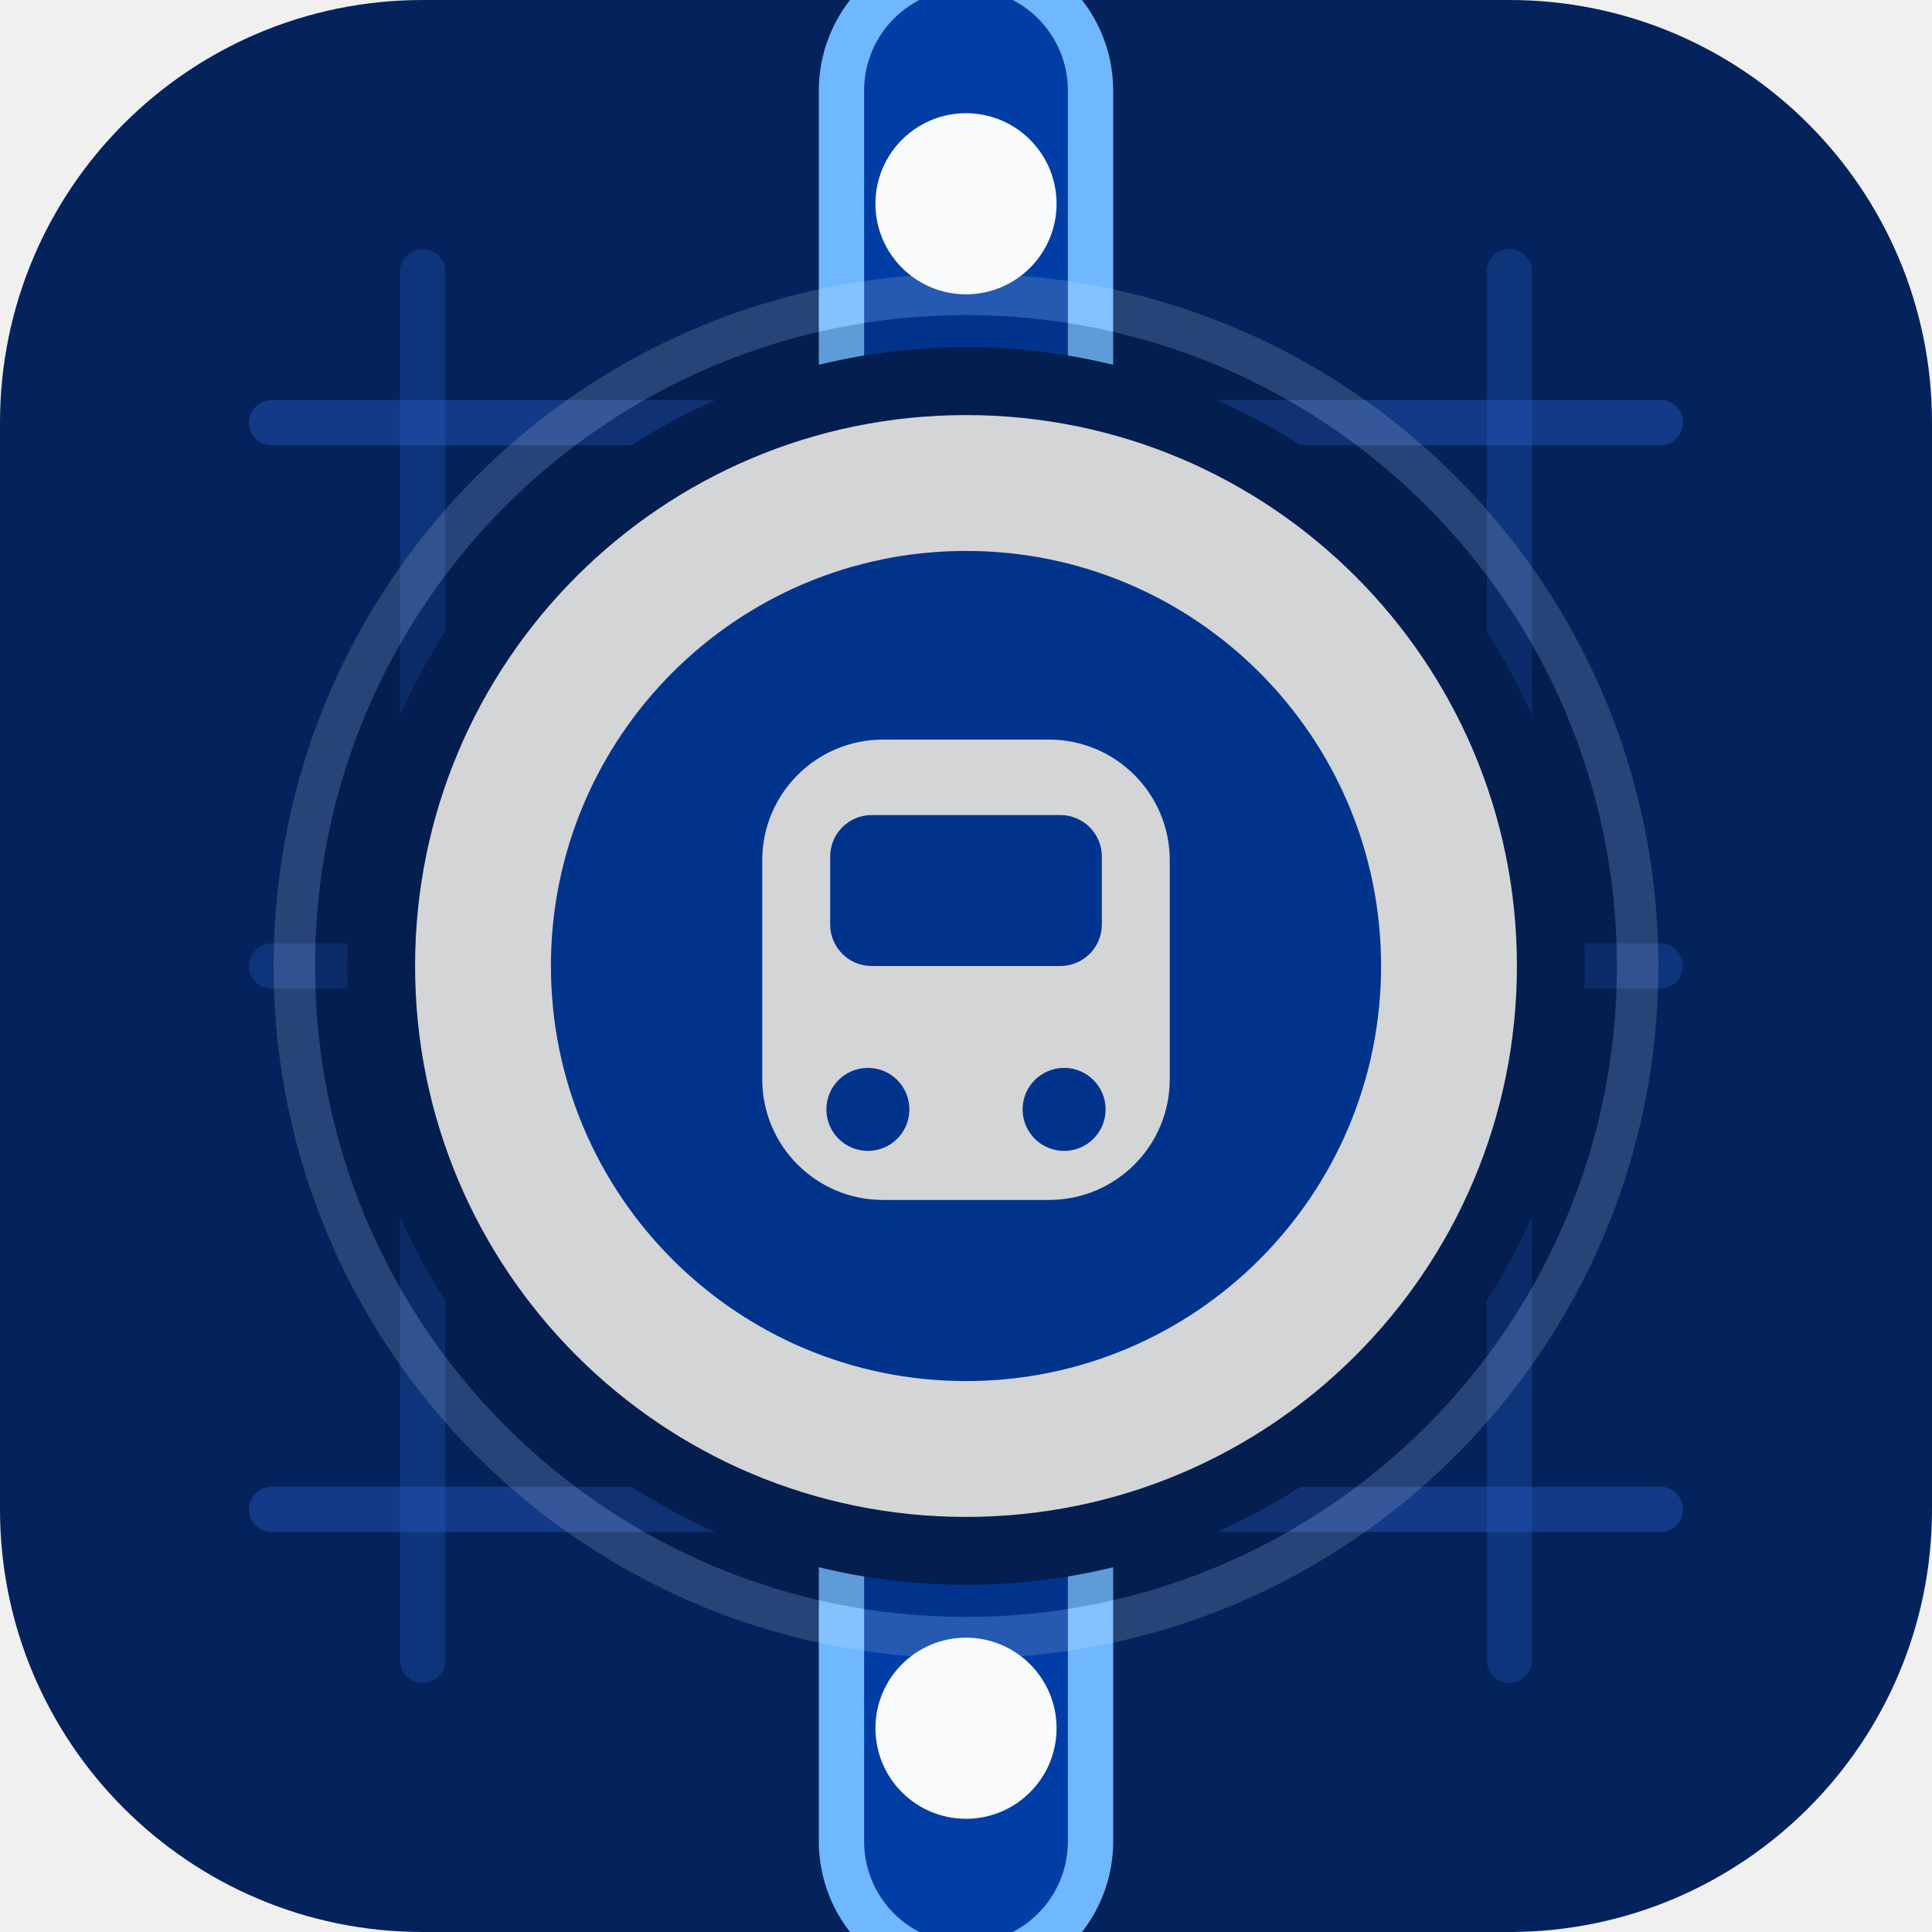
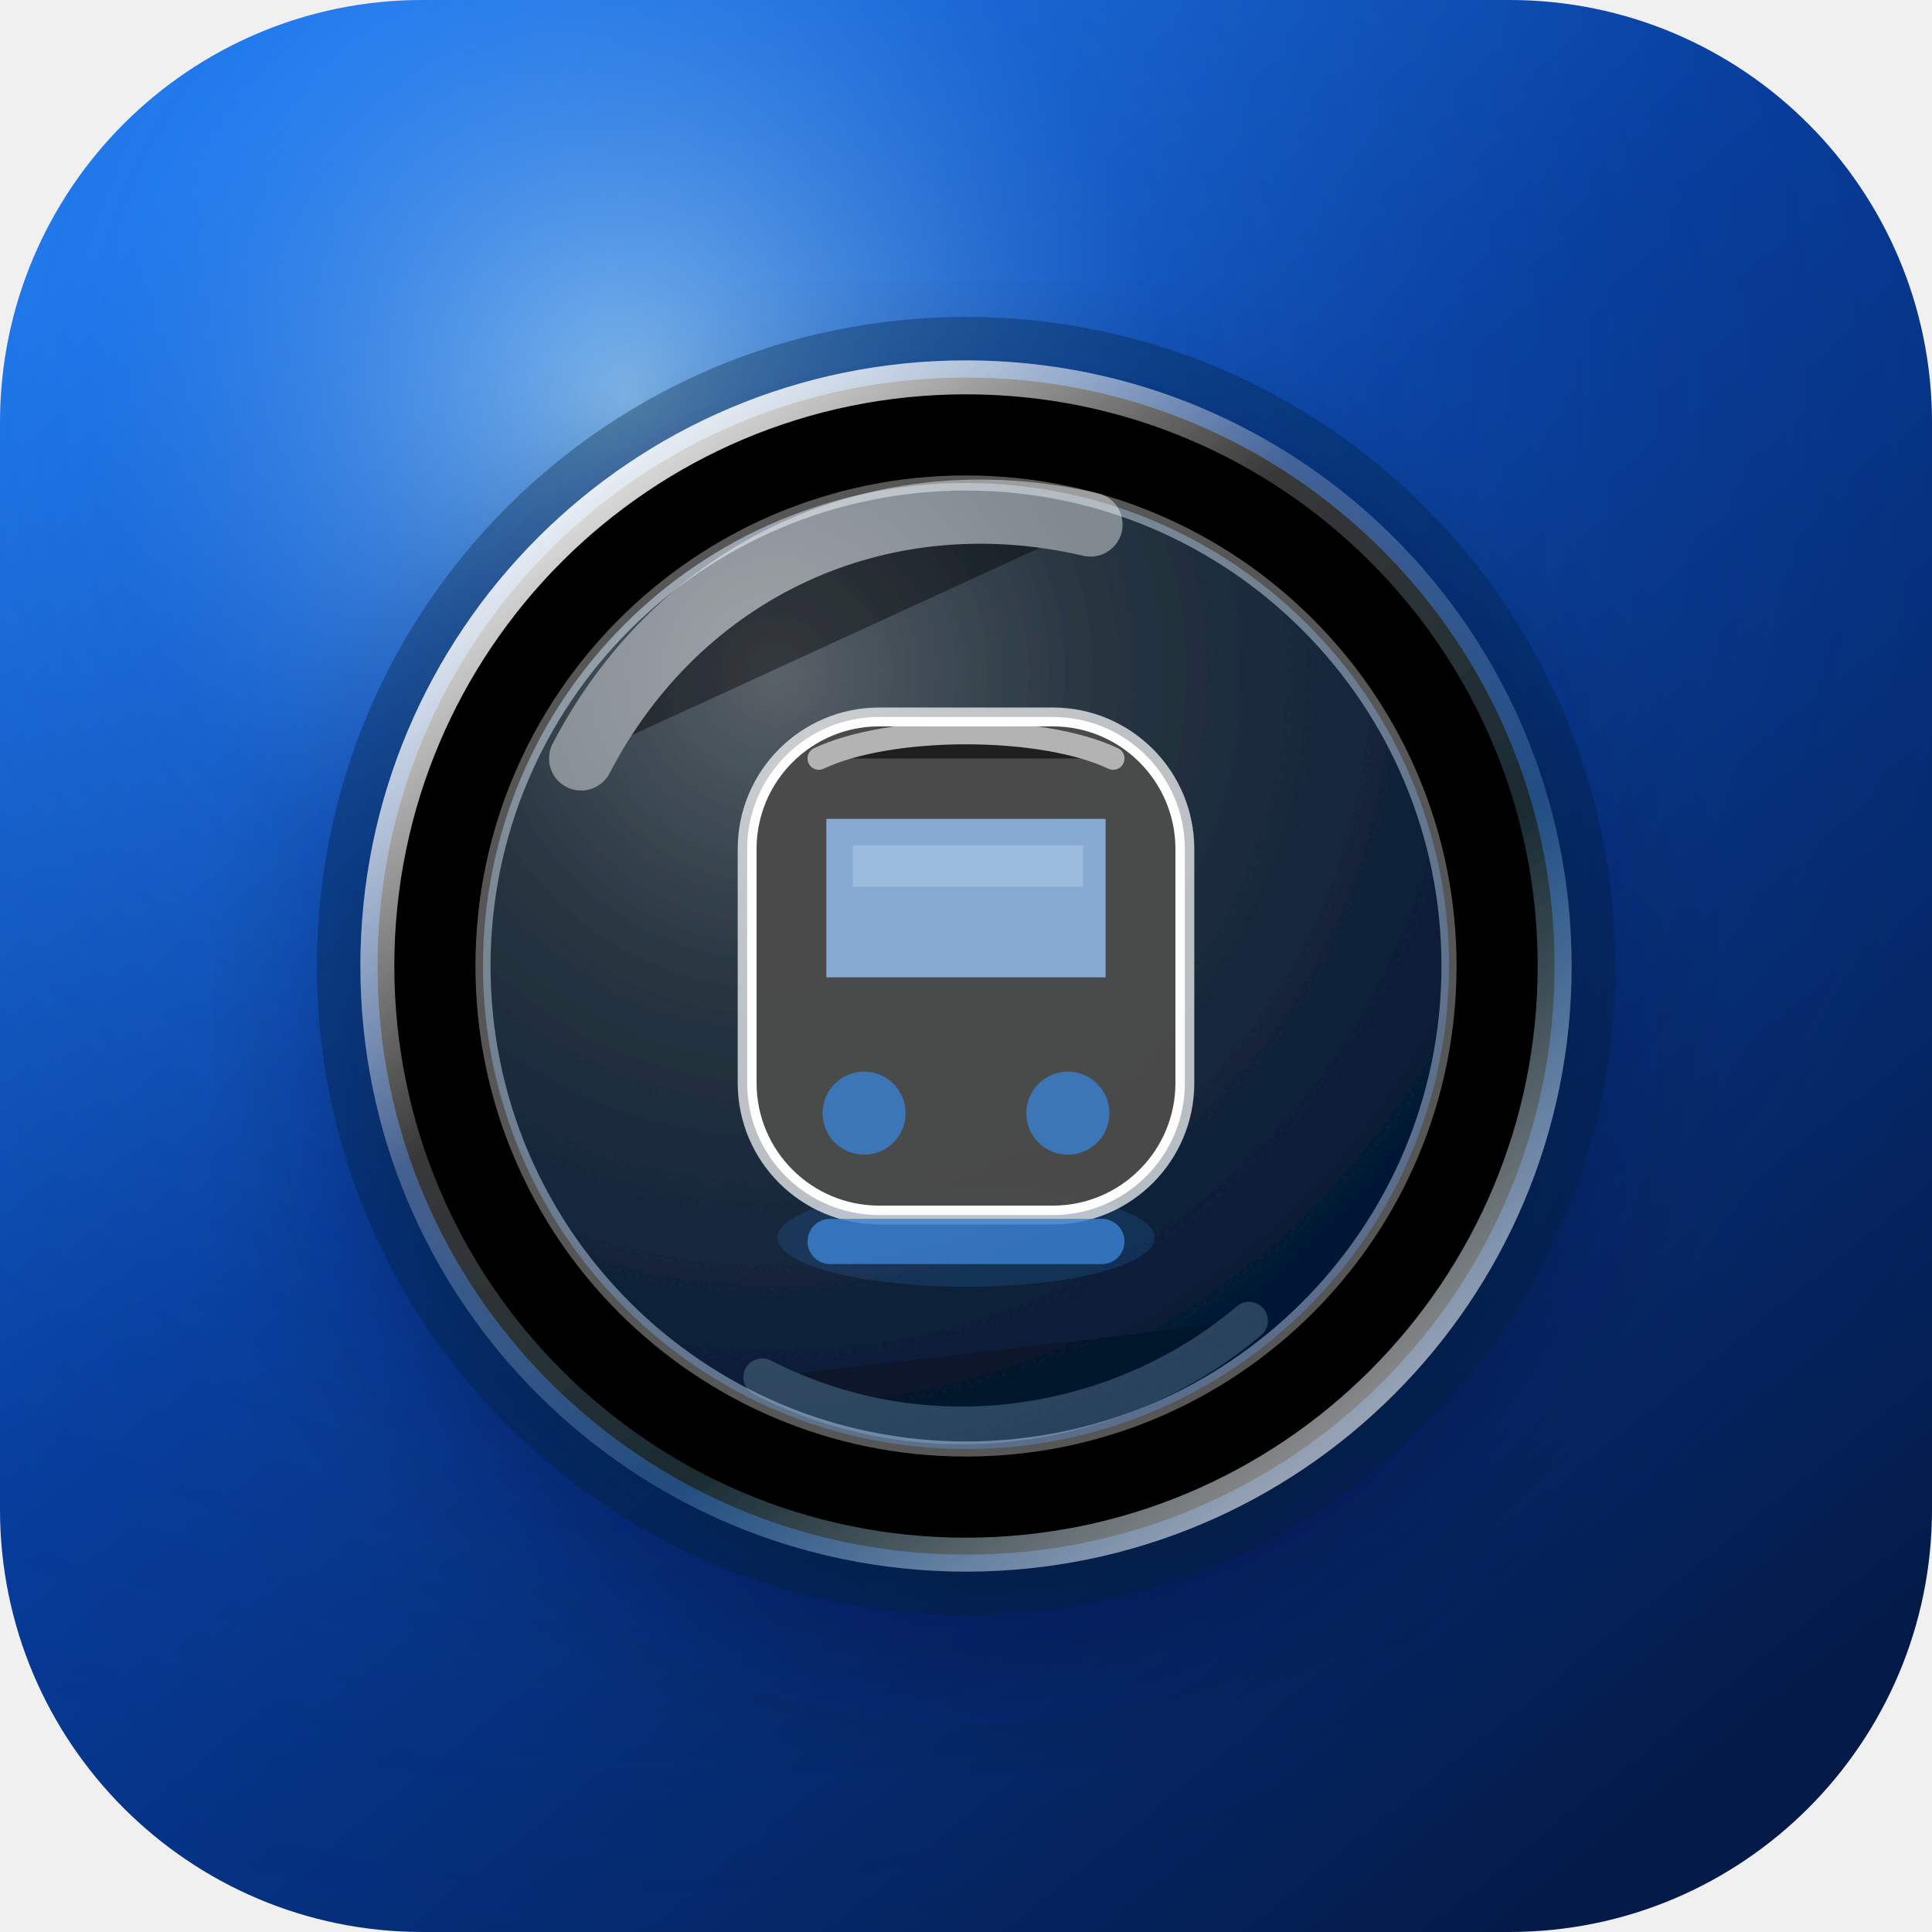
- <svg xmlns="http://www.w3.org/2000/svg" viewBox="0 0 512 512" role="img" aria-label="MBTA Tracker Blue Line icon">
-   <rect width="512" height="512" rx="112" fill="#04235D" />
-   <path d="M72 112H440" stroke="#2E68D8" stroke-width="12" stroke-linecap="round" opacity="0.34" />
-   <path d="M72 256H440" stroke="#2E68D8" stroke-width="12" stroke-linecap="round" opacity="0.24" />
-   <path d="M72 400H440" stroke="#2E68D8" stroke-width="12" stroke-linecap="round" opacity="0.34" />
-   <path d="M112 72V440" stroke="#2E68D8" stroke-width="12" stroke-linecap="round" opacity="0.24" />
-   <path d="M400 72V440" stroke="#2E68D8" stroke-width="12" stroke-linecap="round" opacity="0.24" />
-   <path d="M256 24V488" stroke="#6FB7FF" stroke-width="78" stroke-linecap="round" />
-   <path d="M256 24V488" stroke="#003DA5" stroke-width="54" stroke-linecap="round" />
-   <circle cx="256" cy="54" r="24" fill="#F8FAFC" />
-   <circle cx="256" cy="458" r="24" fill="#F8FAFC" />
-   <circle cx="256" cy="256" r="164" fill="#04235D" />
-   <circle cx="256" cy="256" r="146" fill="#F8FAFC" />
-   <circle cx="256" cy="256" r="110" fill="#003DA5" />
-   <g transform="translate(256 266)">
-     <rect x="-54" y="-70" width="108" height="122" rx="32" fill="#F8FAFC" />
-     <rect x="-36" y="-50" width="72" height="40" rx="11" fill="#003DA5" />
-     <circle cx="-26" cy="28" r="11" fill="#003DA5" />
-     <circle cx="26" cy="28" r="11" fill="#003DA5" />
-     <path d="M-36 62H36" stroke="#003DA5" stroke-width="12" stroke-linecap="round" />
+ <svg xmlns="http://www.w3.org/2000/svg" viewBox="0 0 512 512" role="img" aria-label="MBTA Tracker glass vehicle icon">
+   <defs>
+     <linearGradient id="appShell" x1="72" y1="28" x2="438" y2="482" gradientUnits="userSpaceOnUse">
+       <stop stop-color="#1B74E8" />
+       <stop offset="0.42" stop-color="#063D9E" />
+       <stop offset="1" stop-color="#041B49" />
+     </linearGradient>
+     <radialGradient id="shellGlow" cx="0" cy="0" r="1" gradientUnits="userSpaceOnUse" gradientTransform="translate(168 104) rotate(52) scale(420)">
+       <stop stop-color="#BDEBFF" stop-opacity="0.64" />
+       <stop offset="0.34" stop-color="#3E93FF" stop-opacity="0.16" />
+       <stop offset="1" stop-color="#001637" stop-opacity="0" />
+     </radialGradient>
+     <linearGradient id="markerGlass" x1="146" y1="114" x2="362" y2="390" gradientUnits="userSpaceOnUse">
+       <stop stop-color="#FFFFFF" stop-opacity="0.78" />
+       <stop offset="0.32" stop-color="#EAF8FF" stop-opacity="0.42" />
+       <stop offset="0.66" stop-color="#8FD8FF" stop-opacity="0.24" />
+       <stop offset="1" stop-color="#0A4DB8" stop-opacity="0.38" />
+     </linearGradient>
+     <radialGradient id="markerCore" cx="0" cy="0" r="1" gradientUnits="userSpaceOnUse" gradientTransform="translate(206 178) rotate(58) scale(210)">
+       <stop stop-color="#DCEEFF" stop-opacity="0.62" />
+       <stop offset="0.42" stop-color="#8FC4EE" stop-opacity="0.4" />
+       <stop offset="1" stop-color="#0A54BE" stop-opacity="0.42" />
+     </radialGradient>
+     <linearGradient id="trainGlass" x1="213" y1="188" x2="300" y2="326" gradientUnits="userSpaceOnUse">
+       <stop stop-color="#FFFFFF" stop-opacity="0.96" />
+       <stop offset="0.5" stop-color="#F3FBFF" stop-opacity="0.88" />
+       <stop offset="1" stop-color="#D3ECFF" stop-opacity="0.76" />
+     </linearGradient>
+     <linearGradient id="vehicleTint" x1="218" y1="211" x2="298" y2="303" gradientUnits="userSpaceOnUse">
+       <stop stop-color="#8EB7E4" stop-opacity="0.88" />
+       <stop offset="0.48" stop-color="#5F91CE" stop-opacity="0.78" />
+       <stop offset="1" stop-color="#2E65B3" stop-opacity="0.76" />
+     </linearGradient>
+     <linearGradient id="vehicleTintSoft" x1="225" y1="290" x2="293" y2="317" gradientUnits="userSpaceOnUse">
+       <stop stop-color="#3B80CF" stop-opacity="0.82" />
+       <stop offset="1" stop-color="#0F55B7" stop-opacity="0.72" />
+     </linearGradient>
+     <linearGradient id="glassStroke" x1="148" y1="126" x2="352" y2="382" gradientUnits="userSpaceOnUse">
+       <stop stop-color="#FFFFFF" stop-opacity="0.92" />
+       <stop offset="0.36" stop-color="#FFFFFF" stop-opacity="0.22" />
+       <stop offset="0.7" stop-color="#87D8FF" stop-opacity="0.2" />
+       <stop offset="1" stop-color="#FFFFFF" stop-opacity="0.54" />
+     </linearGradient>
+     <filter id="softShadow" x="-8%" y="-8%" width="116%" height="120%" color-interpolation-filters="sRGB">
+       <feDropShadow dx="0" dy="18" stdDeviation="22" flood-color="#001029" flood-opacity="0.42" />
+     </filter>
+     <filter id="innerGlow" x="-20%" y="-20%" width="140%" height="140%" color-interpolation-filters="sRGB">
+       <feGaussianBlur stdDeviation="1.2" result="blur" />
+       <feComposite in="blur" in2="SourceGraphic" operator="atop" />
+     </filter>
+     <filter id="frostTexture" x="-10%" y="-10%" width="120%" height="120%" color-interpolation-filters="sRGB">
+       <feTurbulence type="fractalNoise" baseFrequency="0.95" numOctaves="2" seed="7" result="noise" />
+       <feColorMatrix in="noise" type="matrix" values="0 0 0 0 1 0 0 0 0 1 0 0 0 0 1 0 0 0 0.11 0" result="whiteNoise" />
+       <feComposite in="whiteNoise" in2="SourceAlpha" operator="in" />
+     </filter>
+     <clipPath id="iconClip">
+       <rect width="512" height="512" rx="112" />
+     </clipPath>
+   </defs>
+   <g clip-path="url(#iconClip)">
+     <rect width="512" height="512" rx="112" fill="url(#appShell)" />
+     <rect width="512" height="512" rx="112" fill="url(#shellGlow)" />
+     <g filter="url(#softShadow)">
+       <circle cx="256" cy="256" r="172" fill="#021838" opacity="0.34" />
+       <circle cx="256" cy="256" r="156" fill="url(#markerGlass)" />
+       <circle cx="256" cy="256" r="156" stroke="url(#glassStroke)" stroke-width="9" />
+       <circle cx="256" cy="256" r="128" fill="url(#markerCore)" filter="url(#innerGlow)" />
+       <circle cx="256" cy="256" r="126" fill="#FFFFFF" opacity="0.1" filter="url(#frostTexture)" />
+       <circle cx="256" cy="256" r="128" stroke="#FFFFFF" stroke-width="4" opacity="0.34" />
+       <path d="M154 201C180 151 233 126 289 139" stroke="#FFFFFF" stroke-width="17" stroke-linecap="round" opacity="0.42" />
+       <path d="M331 350C298 378 247 388 202 365" stroke="#BEEFFF" stroke-width="10" stroke-linecap="round" opacity="0.2" />
+     </g>
+     <ellipse cx="256" cy="328" rx="50" ry="13" fill="#2B6FBE" opacity="0.22" />
+     <g transform="translate(256 266)">
+       <rect x="-58" y="-76" width="116" height="132" rx="35" fill="url(#trainGlass)" />
+       <rect x="-58" y="-76" width="116" height="132" rx="35" stroke="#FFFFFF" stroke-width="5" opacity="0.7" />
+       <path d="M-37 -49H37V-7H-37V-49Z" fill="url(#vehicleTint)" />
+       <path d="M-30 -42H31V-31H-30V-42Z" fill="#DDF7FF" opacity="0.24" />
+       <circle cx="-27" cy="29" r="11" fill="url(#vehicleTintSoft)" />
+       <circle cx="27" cy="29" r="11" fill="url(#vehicleTintSoft)" />
+       <path d="M-36 63H36" stroke="url(#vehicleTintSoft)" stroke-width="12" stroke-linecap="round" />
+       <path d="M-39 -65C-20 -74 20 -74 39 -65" stroke="#FFFFFF" stroke-width="6" stroke-linecap="round" opacity="0.58" />
+     </g>
  </g>
-   <circle cx="256" cy="256" r="178" stroke="#F8FAFC" stroke-width="11" opacity="0.15" />
</svg>
